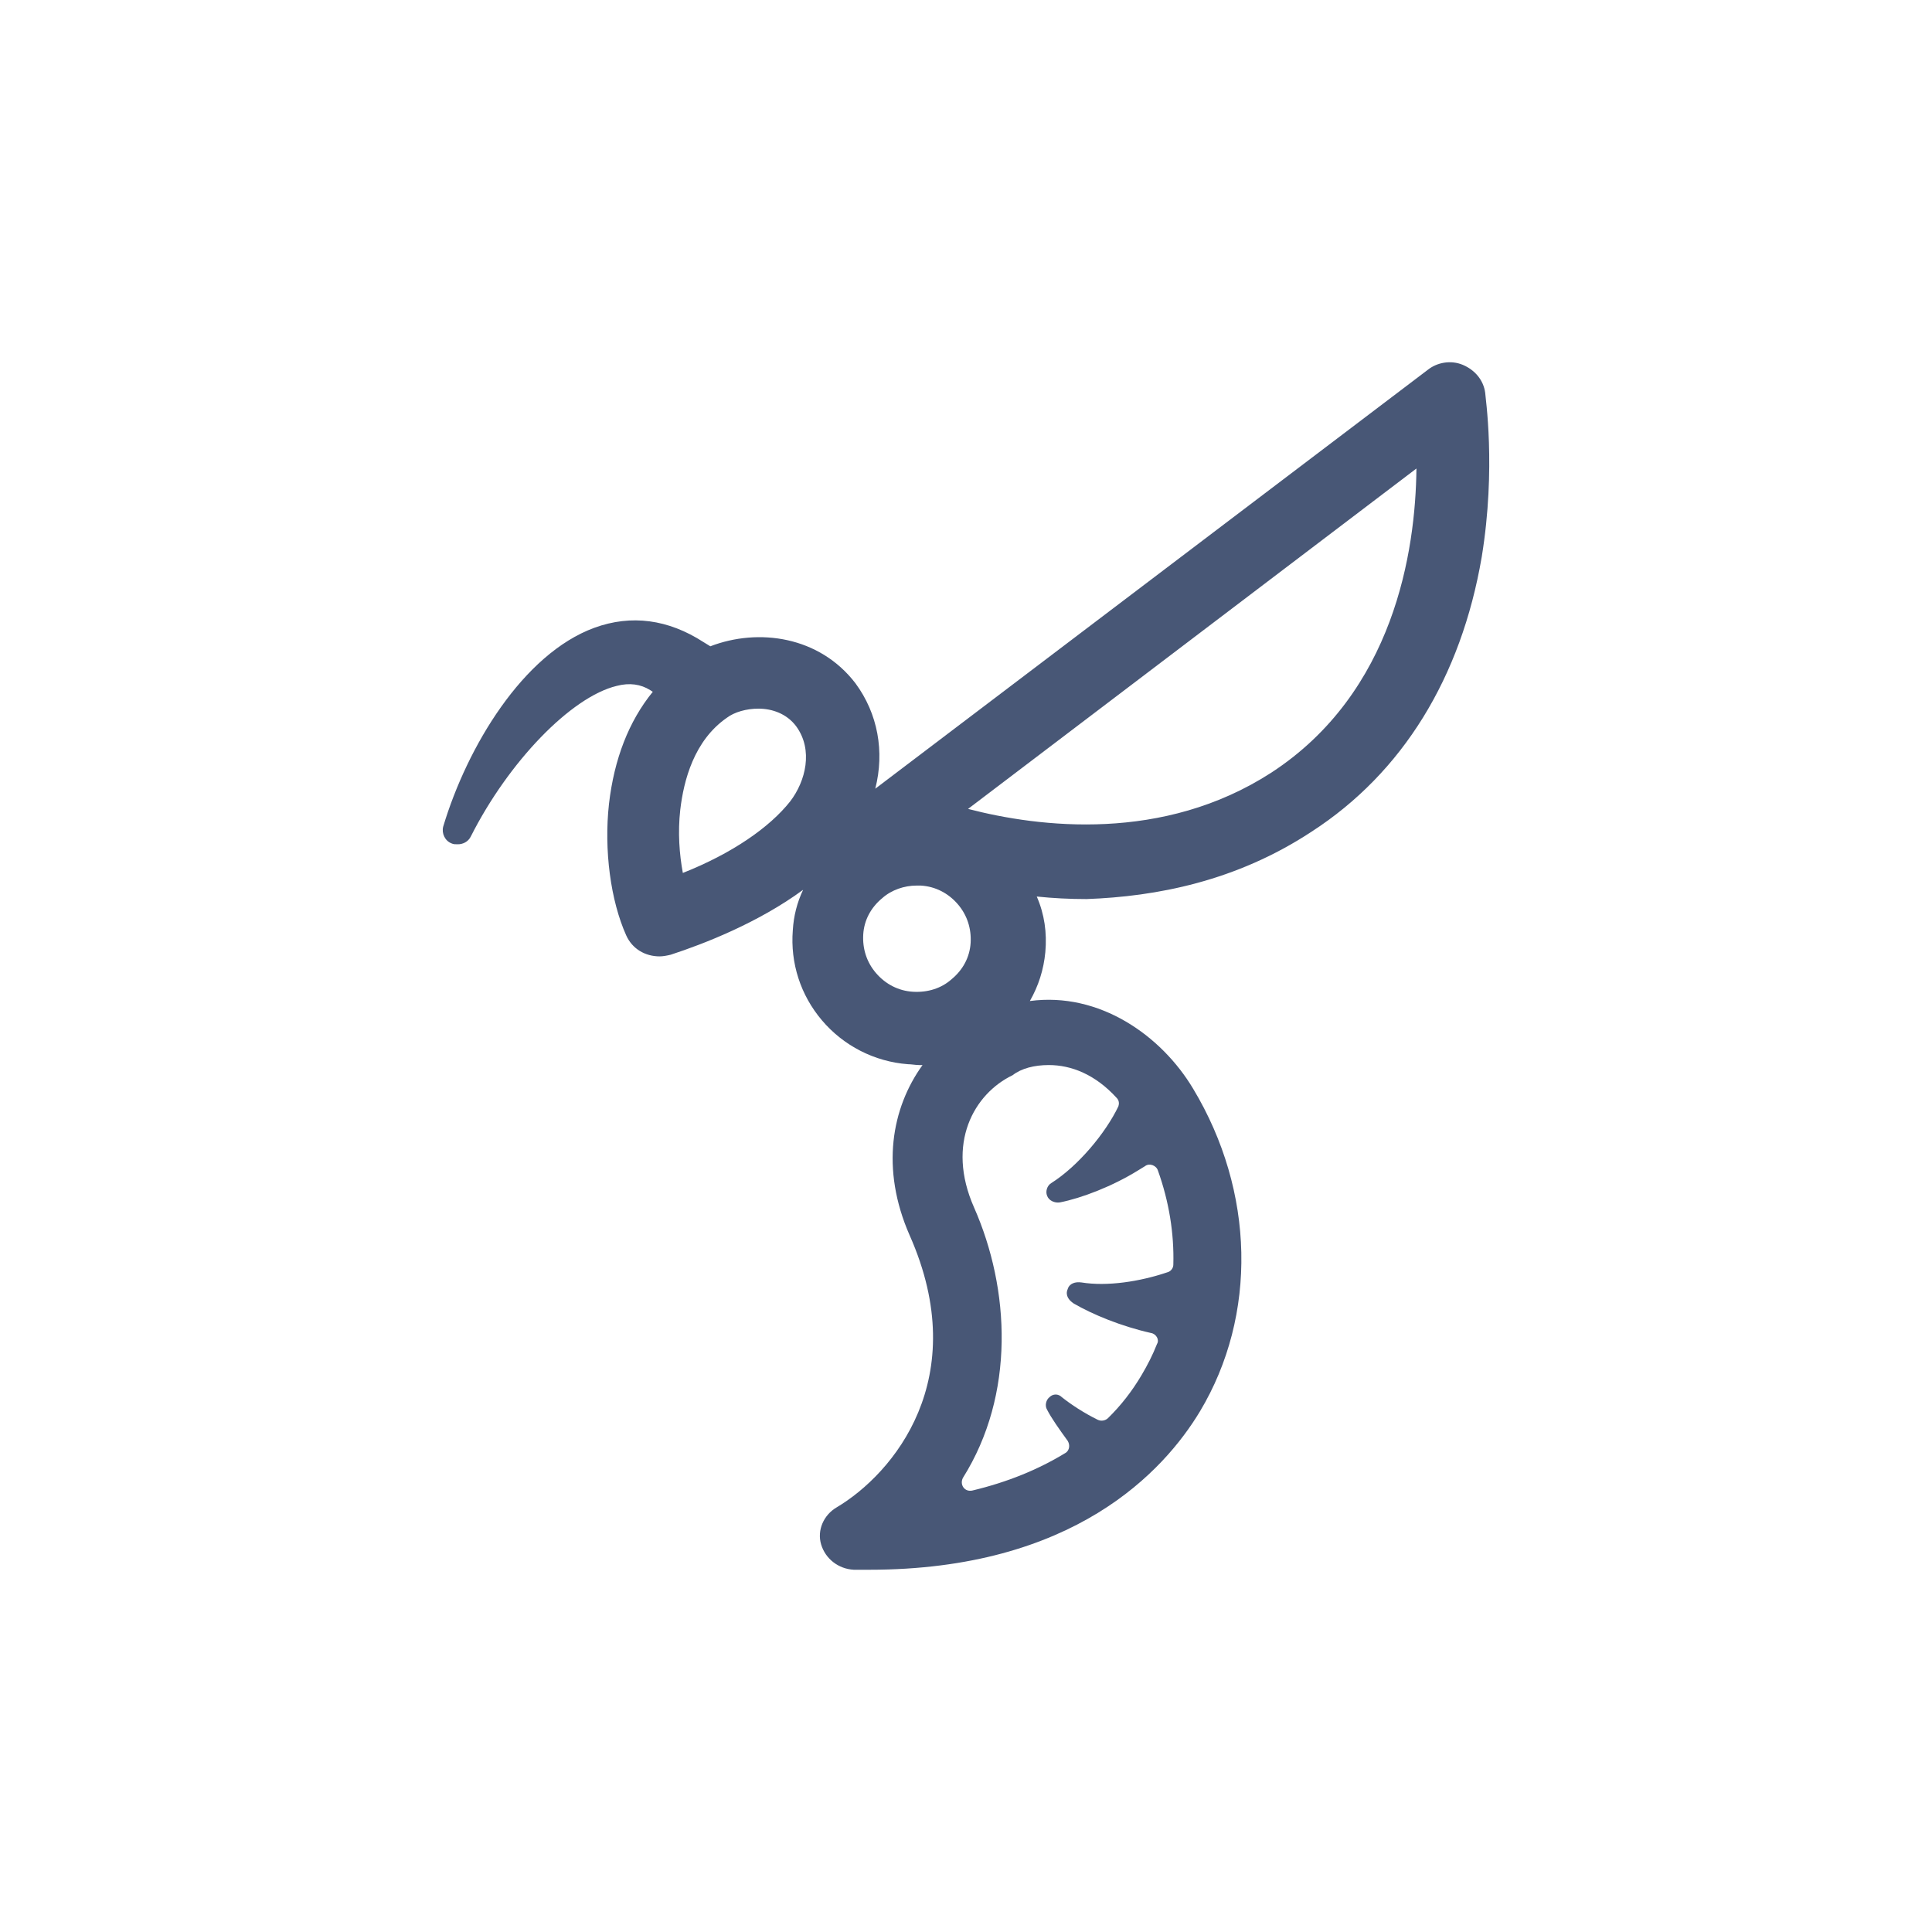
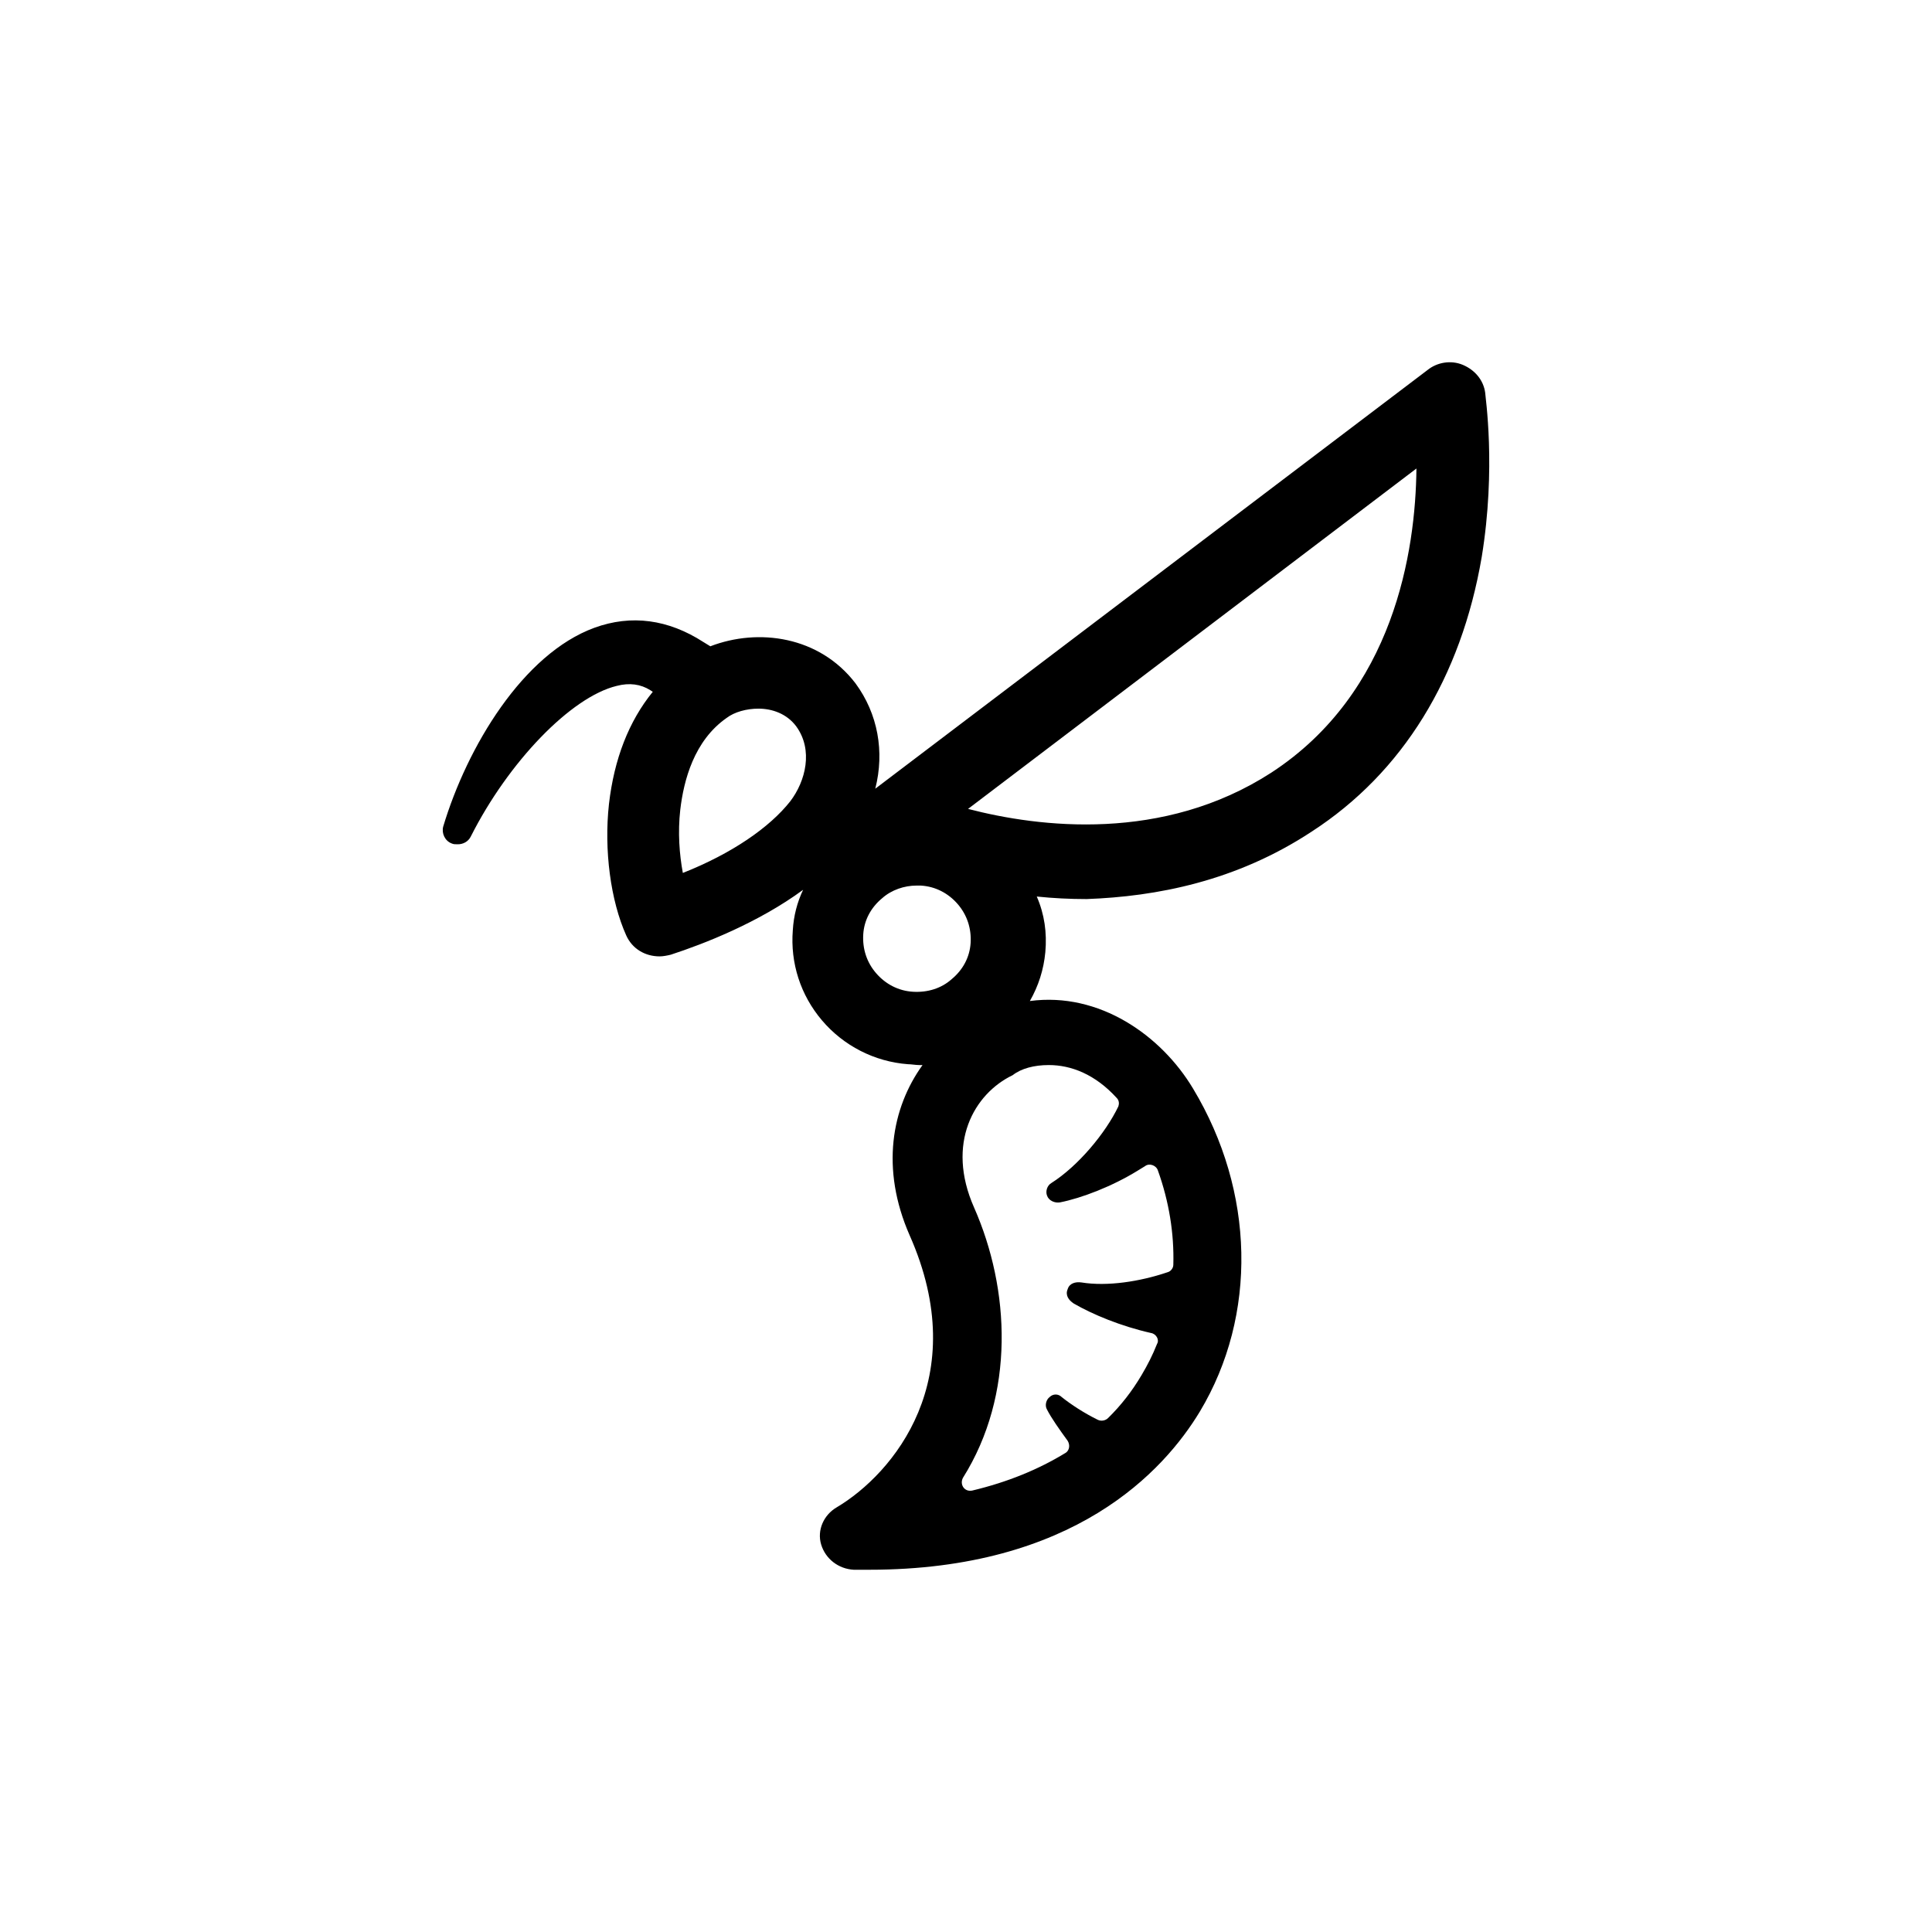
<svg xmlns="http://www.w3.org/2000/svg" width="48" height="48" viewBox="0 0 48 48" fill="none">
-   <path d="M32.587 20.662C34.85 19.197 36.301 16.832 36.813 13.838C37.176 11.619 36.899 9.84 36.899 9.756C36.856 9.442 36.642 9.191 36.344 9.065C36.045 8.94 35.703 9.003 35.469 9.191L21.746 19.595C21.981 18.674 21.81 17.732 21.255 16.978C20.359 15.806 18.843 15.597 17.648 16.057L17.477 15.952C16.602 15.387 15.685 15.262 14.767 15.597C12.996 16.245 11.608 18.548 11.011 20.537C10.968 20.704 11.054 20.893 11.224 20.956C11.267 20.976 11.31 20.976 11.374 20.976C11.502 20.976 11.63 20.914 11.694 20.788C12.633 18.925 14.191 17.313 15.322 17.041C15.642 16.957 15.919 16.999 16.154 17.146L16.218 17.188C15.621 17.92 15.258 18.862 15.13 19.972C15.002 21.123 15.172 22.379 15.557 23.237C15.706 23.572 16.026 23.761 16.389 23.761C16.474 23.761 16.581 23.74 16.666 23.719C17.499 23.447 18.843 22.923 19.953 22.107C19.804 22.421 19.718 22.756 19.697 23.112C19.633 23.928 19.889 24.724 20.423 25.352C20.956 25.98 21.724 26.377 22.557 26.44C22.642 26.44 22.749 26.461 22.834 26.461C22.856 26.461 22.898 26.461 22.92 26.461C22.151 27.529 21.874 29.036 22.599 30.689C24.179 34.248 22.194 36.614 20.785 37.451C20.465 37.639 20.295 38.016 20.401 38.372C20.508 38.728 20.828 38.979 21.212 39C21.34 39 21.468 39 21.596 39C26.676 39 28.917 36.551 29.813 35.065C31.243 32.678 31.179 29.601 29.642 27.047C28.853 25.728 27.316 24.64 25.587 24.87C25.801 24.493 25.929 24.096 25.971 23.656C26.014 23.174 25.95 22.714 25.758 22.274C26.164 22.316 26.569 22.337 26.996 22.337C28.725 22.274 30.709 21.898 32.587 20.662ZM16.965 21.688C16.88 21.228 16.837 20.683 16.901 20.118C16.987 19.386 17.243 18.402 18.054 17.836C18.246 17.69 18.545 17.606 18.843 17.606C19.185 17.606 19.548 17.732 19.782 18.046C20.209 18.632 20.017 19.406 19.633 19.909C19.121 20.558 18.182 21.207 16.965 21.688ZM22.685 24.64C22.322 24.619 22.002 24.451 21.767 24.179C21.532 23.907 21.426 23.572 21.447 23.216C21.468 22.86 21.639 22.546 21.917 22.316C22.151 22.107 22.471 22.002 22.77 22.002C22.813 22.002 22.856 22.002 22.877 22.002C23.24 22.023 23.56 22.191 23.795 22.463C24.029 22.735 24.136 23.07 24.115 23.426C24.093 23.782 23.923 24.096 23.645 24.326C23.389 24.556 23.048 24.661 22.685 24.64ZM26.057 26.461C26.612 26.461 27.209 26.691 27.743 27.277C27.807 27.34 27.807 27.424 27.786 27.487C27.465 28.157 26.782 28.973 26.121 29.392C26.014 29.454 25.971 29.601 26.014 29.706C26.057 29.831 26.206 29.894 26.334 29.873C26.868 29.768 27.636 29.475 28.276 29.078C28.34 29.036 28.383 29.015 28.447 28.973C28.554 28.889 28.725 28.952 28.767 29.078C29.045 29.852 29.173 30.648 29.151 31.422C29.151 31.506 29.087 31.59 29.002 31.61C28.319 31.841 27.508 31.966 26.868 31.862C26.718 31.841 26.569 31.883 26.526 32.029C26.462 32.176 26.548 32.301 26.676 32.385C27.145 32.657 27.85 32.95 28.597 33.118C28.725 33.139 28.81 33.285 28.746 33.39C28.639 33.662 28.511 33.913 28.362 34.164C28.127 34.562 27.85 34.918 27.529 35.232C27.465 35.295 27.359 35.316 27.273 35.274C26.932 35.106 26.612 34.897 26.377 34.709C26.292 34.625 26.164 34.625 26.078 34.709C25.993 34.772 25.95 34.918 26.014 35.023C26.121 35.232 26.313 35.504 26.526 35.797C26.59 35.902 26.569 36.028 26.484 36.09C25.801 36.509 25.032 36.823 24.157 37.032C23.965 37.074 23.837 36.886 23.923 36.718C25.225 34.646 25.096 32.029 24.2 29.999C23.496 28.408 24.2 27.173 25.16 26.712C25.374 26.545 25.694 26.461 26.057 26.461ZM24.051 20.097L35.191 11.64C35.17 13.692 34.636 17.208 31.584 19.197C28.895 20.934 25.822 20.558 24.051 20.097Z" fill="#485776" />
+   <path d="M32.587 20.662C34.85 19.197 36.301 16.832 36.813 13.838C37.176 11.619 36.899 9.84 36.899 9.756C36.856 9.442 36.642 9.191 36.344 9.065C36.045 8.94 35.703 9.003 35.469 9.191L21.746 19.595C21.981 18.674 21.81 17.732 21.255 16.978C20.359 15.806 18.843 15.597 17.648 16.057L17.477 15.952C16.602 15.387 15.685 15.262 14.767 15.597C12.996 16.245 11.608 18.548 11.011 20.537C10.968 20.704 11.054 20.893 11.224 20.956C11.267 20.976 11.31 20.976 11.374 20.976C11.502 20.976 11.63 20.914 11.694 20.788C12.633 18.925 14.191 17.313 15.322 17.041C15.642 16.957 15.919 16.999 16.154 17.146L16.218 17.188C15.621 17.92 15.258 18.862 15.13 19.972C15.002 21.123 15.172 22.379 15.557 23.237C15.706 23.572 16.026 23.761 16.389 23.761C16.474 23.761 16.581 23.74 16.666 23.719C17.499 23.447 18.843 22.923 19.953 22.107C19.804 22.421 19.718 22.756 19.697 23.112C19.633 23.928 19.889 24.724 20.423 25.352C20.956 25.98 21.724 26.377 22.557 26.44C22.642 26.44 22.749 26.461 22.834 26.461C22.856 26.461 22.898 26.461 22.92 26.461C22.151 27.529 21.874 29.036 22.599 30.689C24.179 34.248 22.194 36.614 20.785 37.451C20.465 37.639 20.295 38.016 20.401 38.372C20.508 38.728 20.828 38.979 21.212 39C21.34 39 21.468 39 21.596 39C26.676 39 28.917 36.551 29.813 35.065C31.243 32.678 31.179 29.601 29.642 27.047C28.853 25.728 27.316 24.64 25.587 24.87C25.801 24.493 25.929 24.096 25.971 23.656C26.014 23.174 25.95 22.714 25.758 22.274C26.164 22.316 26.569 22.337 26.996 22.337C28.725 22.274 30.709 21.898 32.587 20.662ZM16.965 21.688C16.88 21.228 16.837 20.683 16.901 20.118C16.987 19.386 17.243 18.402 18.054 17.836C18.246 17.69 18.545 17.606 18.843 17.606C19.185 17.606 19.548 17.732 19.782 18.046C20.209 18.632 20.017 19.406 19.633 19.909C19.121 20.558 18.182 21.207 16.965 21.688ZM22.685 24.64C22.322 24.619 22.002 24.451 21.767 24.179C21.532 23.907 21.426 23.572 21.447 23.216C21.468 22.86 21.639 22.546 21.917 22.316C22.151 22.107 22.471 22.002 22.77 22.002C22.813 22.002 22.856 22.002 22.877 22.002C23.24 22.023 23.56 22.191 23.795 22.463C24.029 22.735 24.136 23.07 24.115 23.426C24.093 23.782 23.923 24.096 23.645 24.326C23.389 24.556 23.048 24.661 22.685 24.64ZM26.057 26.461C26.612 26.461 27.209 26.691 27.743 27.277C27.807 27.34 27.807 27.424 27.786 27.487C27.465 28.157 26.782 28.973 26.121 29.392C26.014 29.454 25.971 29.601 26.014 29.706C26.057 29.831 26.206 29.894 26.334 29.873C26.868 29.768 27.636 29.475 28.276 29.078C28.34 29.036 28.383 29.015 28.447 28.973C28.554 28.889 28.725 28.952 28.767 29.078C29.045 29.852 29.173 30.648 29.151 31.422C29.151 31.506 29.087 31.59 29.002 31.61C28.319 31.841 27.508 31.966 26.868 31.862C26.718 31.841 26.569 31.883 26.526 32.029C26.462 32.176 26.548 32.301 26.676 32.385C27.145 32.657 27.85 32.95 28.597 33.118C28.725 33.139 28.81 33.285 28.746 33.39C28.639 33.662 28.511 33.913 28.362 34.164C28.127 34.562 27.85 34.918 27.529 35.232C27.465 35.295 27.359 35.316 27.273 35.274C26.932 35.106 26.612 34.897 26.377 34.709C26.292 34.625 26.164 34.625 26.078 34.709C25.993 34.772 25.95 34.918 26.014 35.023C26.121 35.232 26.313 35.504 26.526 35.797C26.59 35.902 26.569 36.028 26.484 36.09C25.801 36.509 25.032 36.823 24.157 37.032C23.965 37.074 23.837 36.886 23.923 36.718C25.225 34.646 25.096 32.029 24.2 29.999C23.496 28.408 24.2 27.173 25.16 26.712C25.374 26.545 25.694 26.461 26.057 26.461ZM24.051 20.097L35.191 11.64C35.17 13.692 34.636 17.208 31.584 19.197C28.895 20.934 25.822 20.558 24.051 20.097Z" fill="black" />
</svg>
